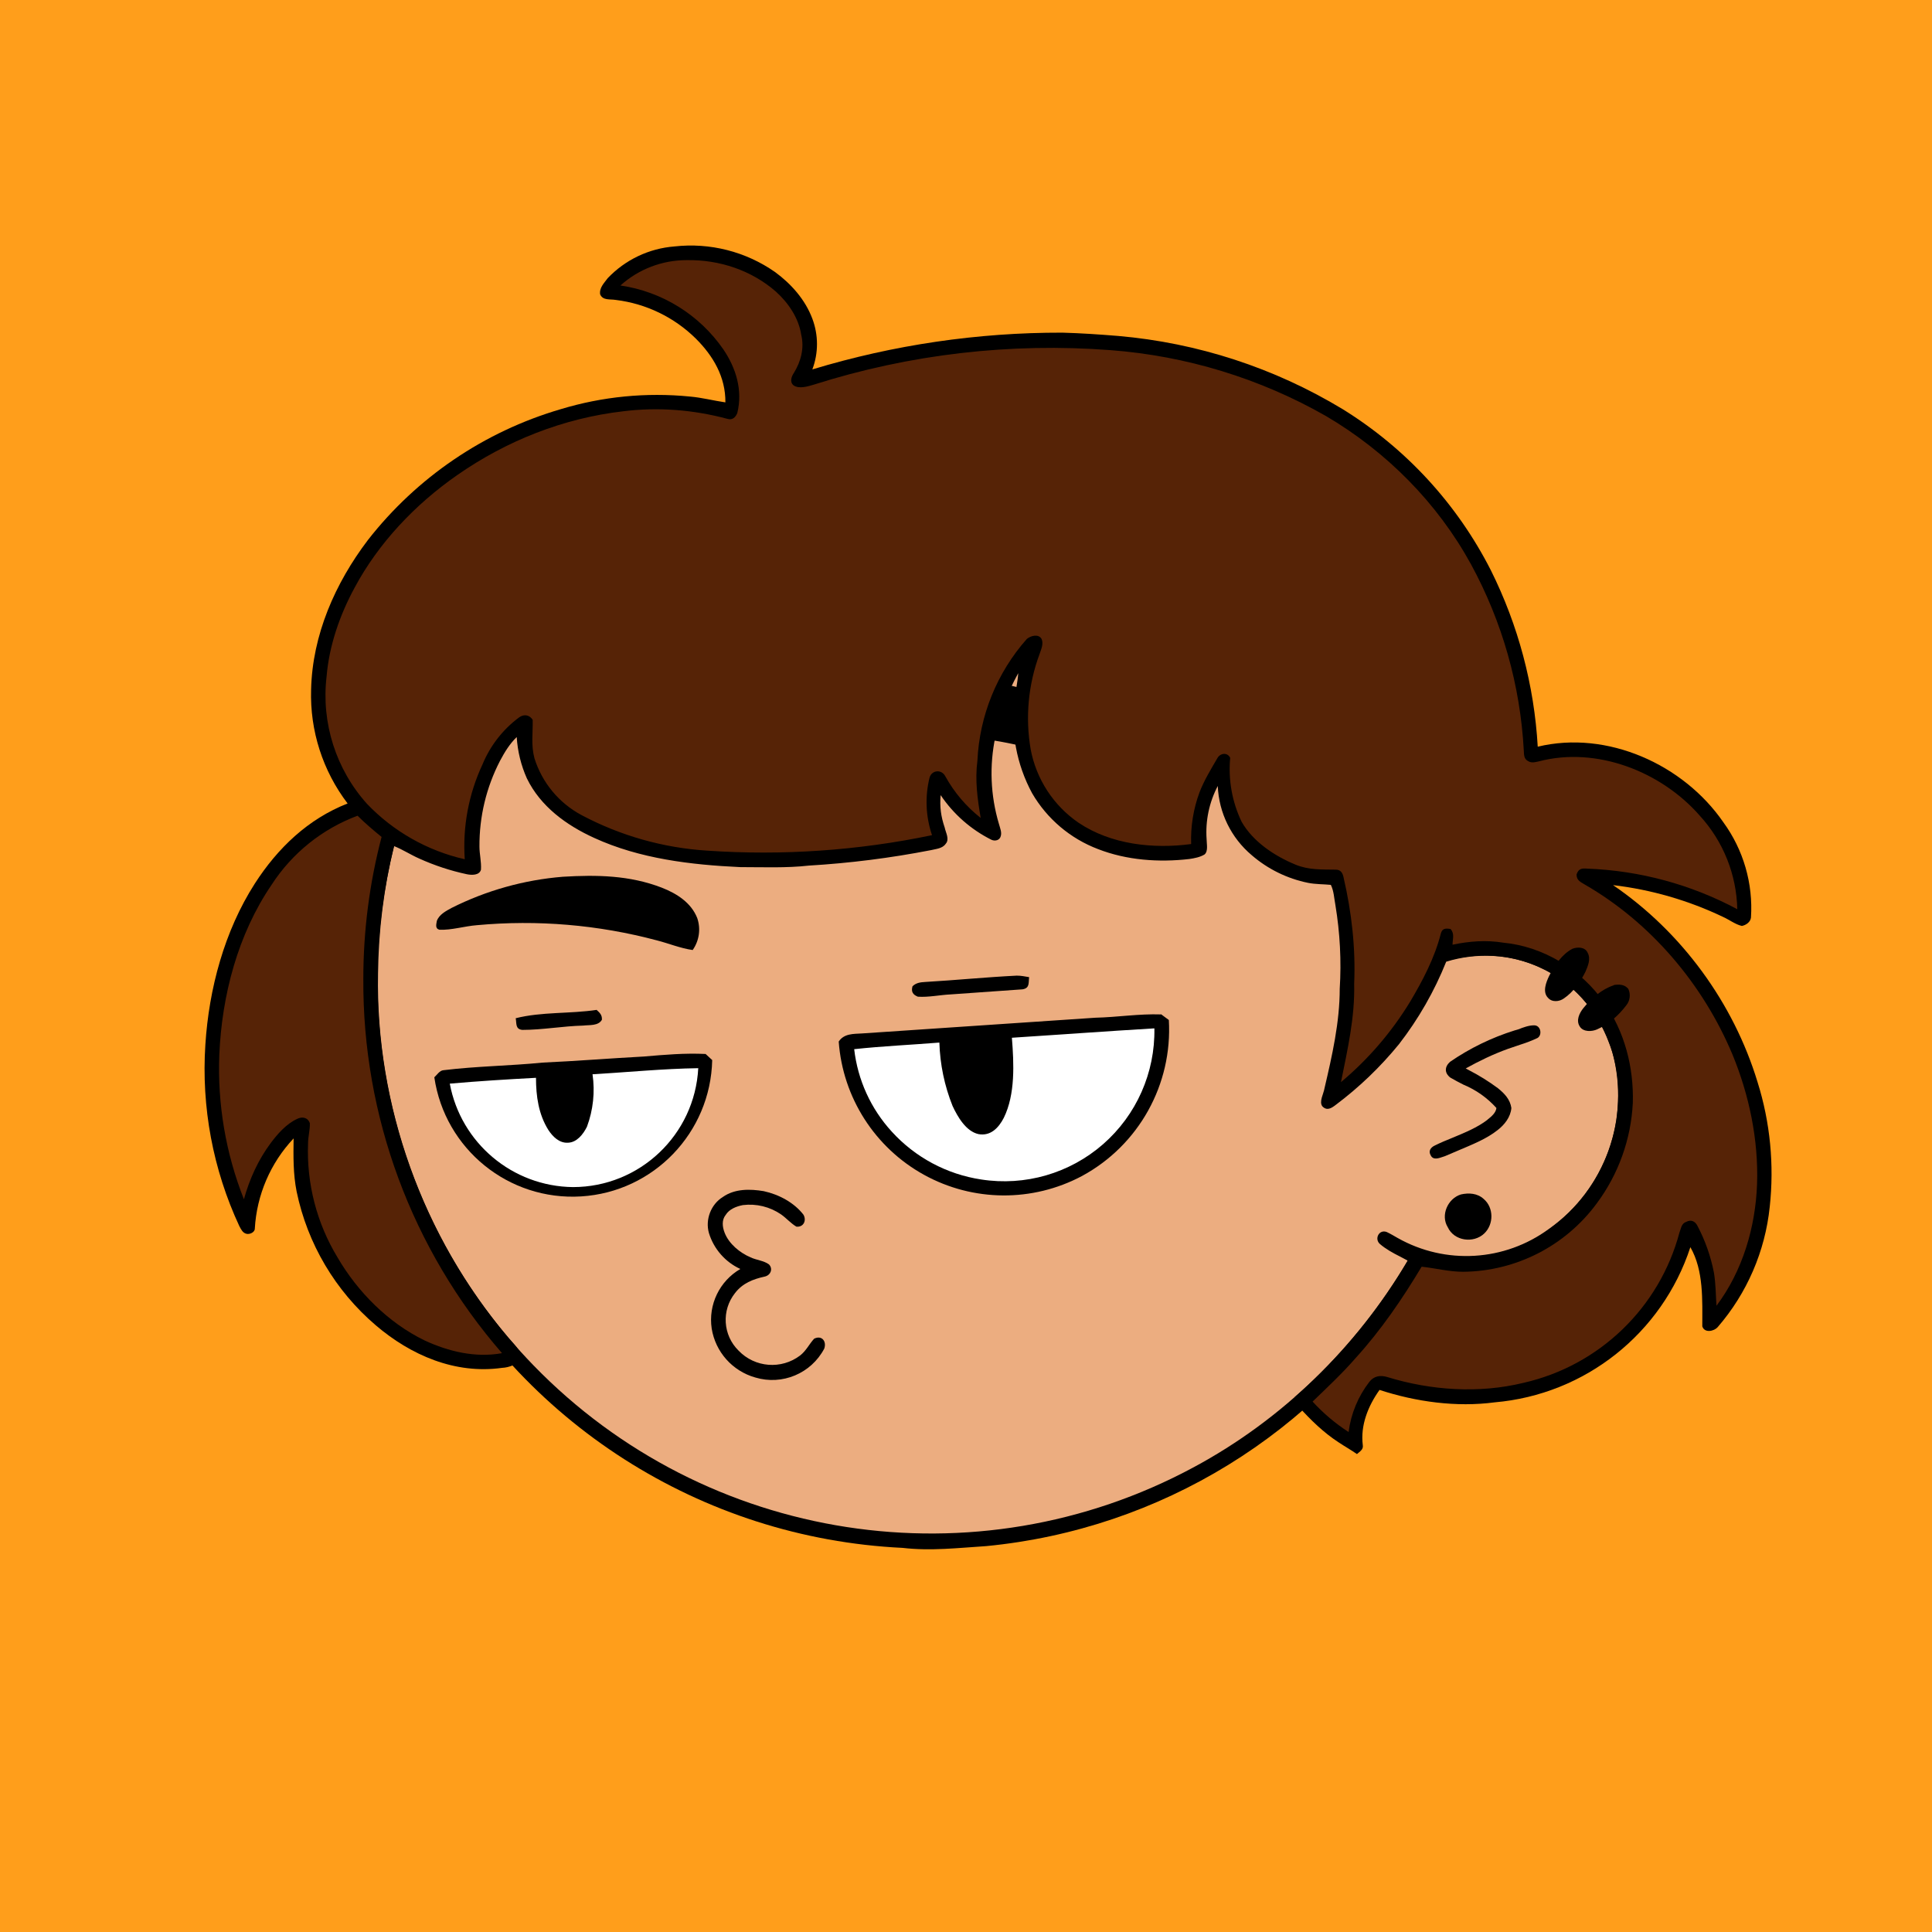
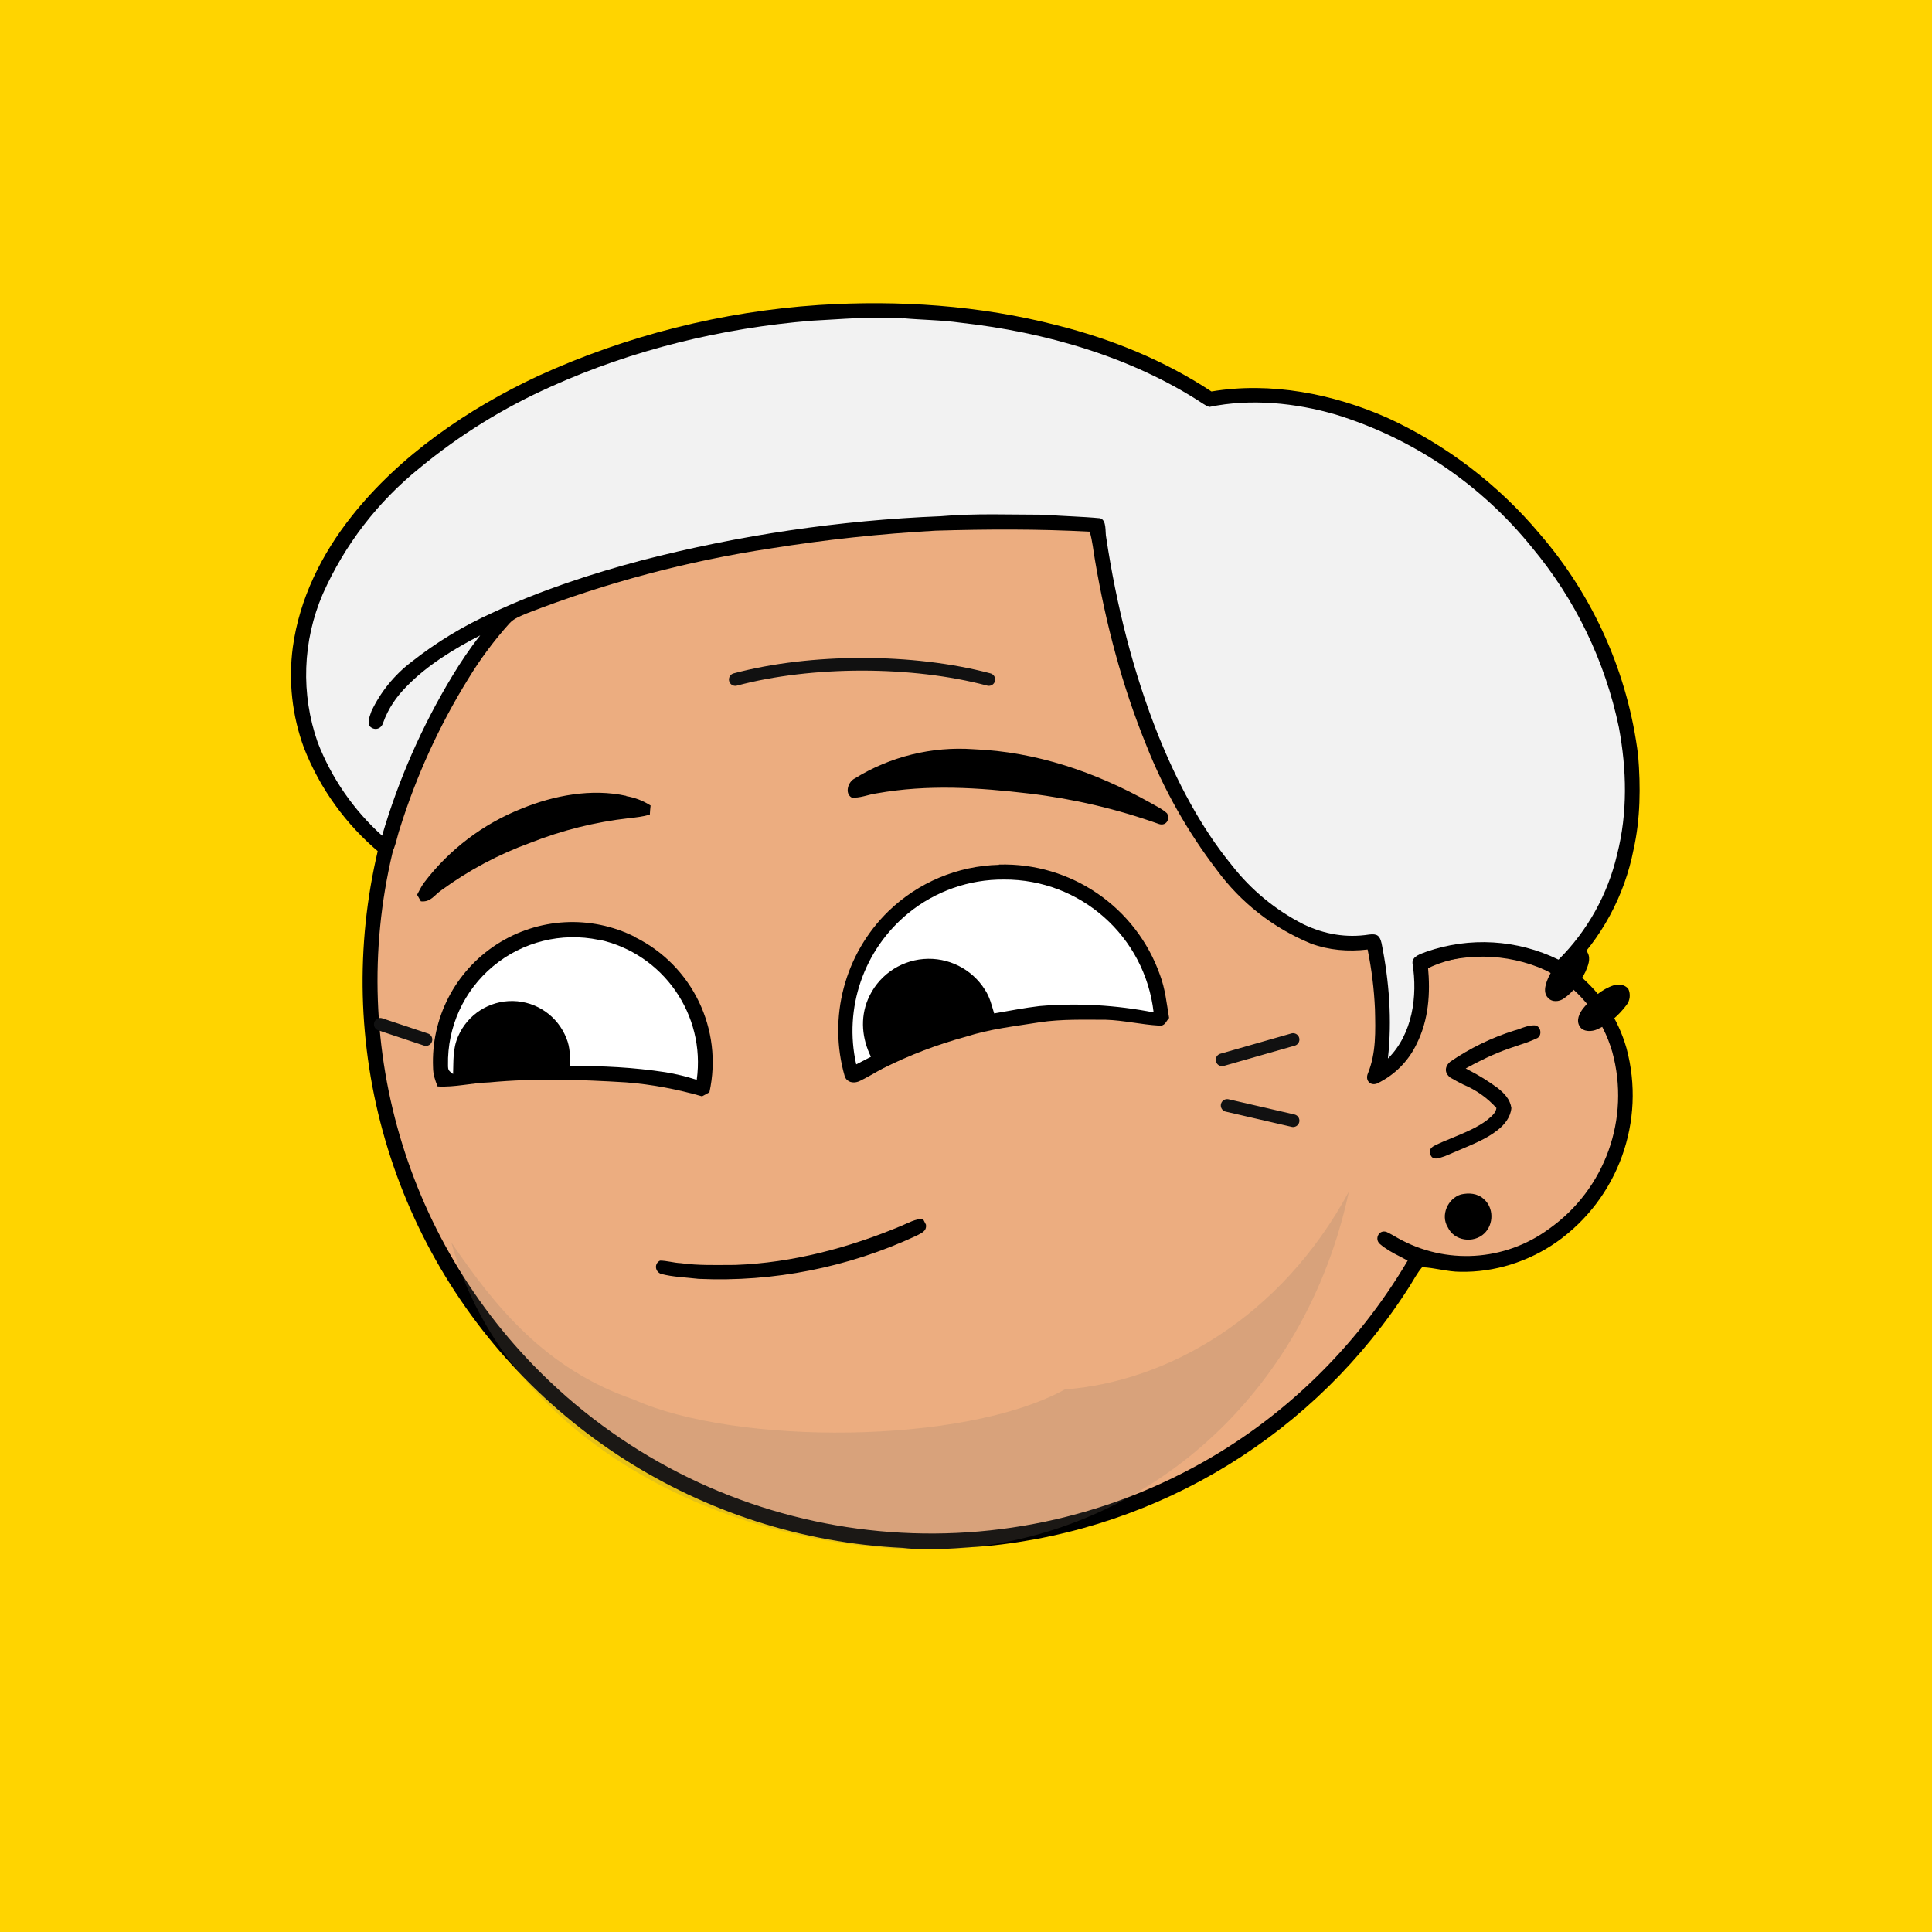
<svg xmlns="http://www.w3.org/2000/svg" viewBox="0 0 762 762" fill="none" shape-rendering="auto">
  <mask id="viewboxMask">
    <rect width="762" height="762" rx="0" ry="0" x="0" y="0" fill="#fff" />
  </mask>
  <g mask="url(#viewboxMask)">
-     <rect fill="#ff9e1b" width="762" height="762" x="0" y="0" />
+     <rect fill="#ffd400" width="762" height="762" x="0" y="0" />
    <path d="M396 164.8a224.8 224.8 0 0 1 104.8 42.4c6.2 4.9 12.5 9.4 18 15a225.4 225.4 0 0 1 71.8 149 58.5 58.5 0 0 1 50.9 42.2 71 71 0 0 1-27.6 76.5c-11 7.7-24.5 12-38 11.7-5 0-10-1.6-15-1.8-1.9 2.2-3.3 4.9-4.8 7.3A223.3 223.3 0 0 1 389 609.8c-11 .7-21.9 2-33 .7a223.7 223.7 0 0 1-178.8-342.3A223.4 223.4 0 0 1 352 163.5c14.6-1.4 29.4-.3 44 1.3Z" fill="#000" />
    <path fill-rule="evenodd" clip-rule="evenodd" d="M498.8 213.2A216 216 0 0 0 363 169c-13-.2-26.2 1.6-39 4a218 218 0 0 0-113.6 365.5 218.5 218.5 0 0 0 260.4 40.2c35-18.8 64.2-47.3 84.4-81.5l-3-1.6c-2.8-1.4-5.7-3-8-5-2.2-2-.3-5.8 2.7-4.7 1.5.7 3 1.6 4.4 2.4a55 55 0 0 0 59.6-3.6 64.5 64.5 0 0 0 25-69.8 53.1 53.1 0 0 0-24-31 52.6 52.6 0 0 0-47-2.8c-1.6.8-3.4 1.5-5 1.3-2.5-.2-2.8-4.2-.6-5.2 8-4 16.5-5.6 25.4-6.4a217 217 0 0 0-72-146.4c-4.4-4-8.7-8.1-13.9-11.3Zm107.6 196.2c2-1.2 1.3-5.1-1.4-5-2 0-4.2.8-6.2 1.6l-1.4.4a95.1 95.1 0 0 0-25.5 12.4c-2.2 2-2.2 4.4.1 6.2a92 92 0 0 0 5.2 2.8 36 36 0 0 1 13 9.2c-.2 1.9-2 3.4-3.4 4.5l-.2.2c-3.9 3-8.8 5-13.6 7-2.5 1-4.9 2-7.1 3.1-1.7.8-2.6 2.2-1.6 3.9 1 2 3.2 1.1 5 .5l.6-.2 5.4-2.3c5.4-2.3 11-4.5 15.4-8 2.7-2.1 5.1-5.1 5.4-8.7-.5-3.4-2.7-5.7-5.3-7.8a83 83 0 0 0-11.6-7.2l-1.1-.6c5.4-3 10.8-5.6 16.6-7.7l5-1.7a52 52 0 0 0 6.7-2.6Z" fill="#ecad80" />
    <g transform="translate(-161 -83)">
-       <path d="M562 467.8c1.7 0 3.2.3 4.9.6-.3 2.3.3 4.3-2.6 4.8l-28.3 2c-4.3.2-8.8 1.2-13 .9-2-.8-2.7-2-2.1-4.1 1.4-1.4 3.2-1.6 5-1.7 12-.7 24-1.9 36.1-2.5ZM396.3 481.3c1.3 1.2 2.2 2 2.1 3.9-1.4 2.5-5 2-7.4 2.3-8 .2-16 1.7-24 1.7-2.8-.3-2.2-2.5-2.6-4.6 10.3-2.6 21.4-1.7 32-3.3ZM618.9 483l3.1 2.3a65.6 65.6 0 0 1-34.2 61.5 65.4 65.4 0 0 1-96-53c2.1-3.2 5.8-3 9.2-3.2l92-6.2c8.7-.2 17.2-1.6 25.9-1.3Z" fill="#000" />
-       <path d="M616.3 488.6a59.2 59.2 0 0 1-68.3 59.6 59.7 59.7 0 0 1-35.3-18.9 57.9 57.9 0 0 1-14.8-32.5c11.2-1.2 22.4-1.7 33.6-2.6a73 73 0 0 0 5.2 25c2 4.3 5.3 10 10.2 11.1 4.8.9 8-2.5 10-6.4 4.6-9.3 4-21.5 3.2-31.6 18.7-1.2 37.5-2.6 56.2-3.7Z" fill="#fff" />
-       <path d="M415 499.7c8.1-.7 16.1-1.4 24.3-1l2.6 2.4a55.1 55.1 0 0 1-109.6 6.8c1-.9 2.1-2.7 3.6-2.8 13-1.6 26-1.7 39.1-3 13.4-.6 26.7-1.7 40-2.4Z" fill="#000" />
-       <path d="M436.4 504.3a49.5 49.5 0 0 1-49.4 46.9 50 50 0 0 1-48.6-40.8c11.3-1 22.7-1.7 34-2.3 0 7.2 1 14.4 4.9 20.6 1.7 2.6 4.3 5.2 7.7 5 3.5-.1 6-3.3 7.5-6.3a42 42 0 0 0 2.2-20.7c13.9-.8 27.8-2.2 41.7-2.4Z" fill="#fff" />
+       <path d="M555 424a65.3 65.3 0 0 1 63.5 43.5c2.1 5.6 2.6 11.1 3.6 17-1.3 1.4-1.6 3.3-4 3-7-.4-14-2.1-21-2.3-8.8 0-17.4-.3-26.1 1-9.9 1.6-19.5 2.6-29.1 5.7a175 175 0 0 0-32.5 12.4c-3.3 1.7-6.5 3.8-9.9 5.3-2 .7-4.4.3-5.3-2a65.6 65.6 0 0 1 17.2-65.2 65 65 0 0 1 43.6-18.3Z" fill="#000" />
+       <path d="M557 429.9a59.1 59.1 0 0 1 59 52.4c-14.8-2.9-30-3.8-45-2.5-6 .7-12 1.9-17.9 2.9-1-3.3-1.7-6.4-3.6-9.3a26.1 26.1 0 0 0-46.2 3.8c-3.1 7.4-2.3 15.5 1.2 22.6l-5.8 3a60 60 0 0 1 20.5-59.6 59 59 0 0 1 37.8-13.3Z" fill="#fff" />
+       <path d="M411.4 452.6a55 55 0 0 1 29.4 61.2l-2.9 1.6c-9.8-2.8-19.7-4.7-29.9-5.5-17.9-1.1-36.1-1.7-54 0-7 .2-13.5 2-20.4 1.6-1-2.4-1.8-4.8-1.8-7.5a55 55 0 0 1 79.6-51.5Z" fill="#000" />
+       <path d="M397.2 453.6a49.6 49.6 0 0 1 38.6 55.3 83 83 0 0 0-12.3-3c-12.4-1.9-25-2.6-37.6-2.4-.1-3.9 0-7.4-1.5-11a23.1 23.1 0 0 0-42.7-.8c-2.2 5-1.8 9.7-2 14.9-1.7-1.3-2-1.4-2-3.5a49.4 49.4 0 0 1 59.5-49.4Z" fill="#fff" />
    </g>
    <g transform="translate(-161 -83)">
-       <path d="M531 352.3a85.8 85.8 0 0 1 60.6 15.1 82.9 82.9 0 0 1 29 33c1 3-.4 3.8-2.6 5.3-4-2.2-6.9-5.6-10.5-8.3-13-9.7-28-16.3-43.7-20.2-15-3.5-30.6-5-45.8-2.8-4.8.4-9.3 2-14 2.7-2.4.2-5.1-1.2-4.2-4 1.9-4.2 4.2-8.6 7.6-11.7a45 45 0 0 1 23.6-9ZM383 428.8c13.4-.8 26.3-.6 39 4.3 5.9 2.3 11.6 5.9 14 12a14 14 0 0 1-1.8 12.6c-4.9-.7-9.4-2.6-14.1-3.8a203 203 0 0 0-71-6c-5 .4-10 2-14.8 1.8-1.8-.5-1.2-2.2-1-3.5.9-2.5 3.6-3.9 5.8-5.1a119.2 119.2 0 0 1 43.9-12.3Z" fill="#000" />
+       <path d="M545 378.5c24.7 1 48 9 69.5 21 2.2 1.3 4.9 2.5 6.8 4.3 1.3 2.4-.4 5.1-3.2 4.2a234.2 234.2 0 0 0-51-12c-20.4-2.4-40-3.7-60.3-.1-3.2.4-6.9 2.1-10 1.6-2.7-1.7-1.3-6.1 1.2-7.4a78.6 78.6 0 0 1 47-11.6ZM408 397c3.5.6 6.6 1.8 9.6 3.7a54 54 0 0 0-.3 3.6c-2.7.8-5.5 1.1-8.2 1.4a152 152 0 0 0-38.9 9.7 140.6 140.6 0 0 0-35.1 18.7c-2.9 2-4.2 4.8-8.1 4.4l-1.5-2.6c.9-1.6 1.6-3.2 2.7-4.7a90 90 0 0 1 38.6-29.3c12.7-5.2 27.6-8 41.2-5Z" fill="#000" />
    </g>
    <g transform="translate(-161 -83)">
-       <path d="M462.2 552.8c6 1.3 12 4.5 15.7 9.3 1.3 2.3 0 5-2.8 4.7-2.2-1.3-4-3.4-6-4.8a21.9 21.9 0 0 0-15.1-3.7c-2.6.5-5.4 1.6-6.8 3.9-1.6 2-1.3 4.7-.4 7 1.7 4.4 6 7.9 10.2 9.7 2.3 1.1 5.3 1.3 7.3 2.8 1.7 1.8.6 4.3-1.7 4.8-4.6 1-8.7 2.6-11.7 6.5a17 17 0 0 0 1.4 22.7 18.3 18.3 0 0 0 24.3 1.9c2.4-1.9 3.5-4.4 5.5-6.6 3-1.5 5 1 4 3.9a23.2 23.2 0 0 1-27.2 11.4 24 24 0 0 1-17.2-19.3 23.2 23.2 0 0 1 11.3-23.5 23 23 0 0 1-12.4-14.2c-1.5-5.3.8-11.3 5.5-14.2 4.7-3.3 10.7-3.2 16.1-2.3Z" fill="#000" />
+       <path d="m525 563.7 1.2 2.3c.4 2.7-2 3.4-3.8 4.4a184 184 0 0 1-85.8 17c-5-.6-10.2-.7-15-2-2.3-1-2.6-4-.3-5.2 2.7 0 5.5.9 8.2 1 7.2 1 14.3.7 21.5.7 22.5-.8 45-6.8 65.7-15.5 2.8-1.2 5.2-2.6 8.3-2.7Z" fill="#000" />
    </g>
    <g transform="translate(-161 -83)" />
    <g transform="translate(-161 -83)" />
    <g transform="translate(-161 -83)">
-       <path d="M427 180.2a58 58 0 0 1 39.7 10.1c6.4 4.7 11.9 10.9 14.7 18.4a28.3 28.3 0 0 1 0 20 338 338 0 0 1 98.6-14.5c7.3.2 14.7.7 22 1.3a205.3 205.3 0 0 1 88.6 28.9 160.1 160.1 0 0 1 58.4 63.5 179 179 0 0 1 18.5 69.6c27.4-6.6 57.5 7 73.2 29.8a57.4 57.4 0 0 1 10.9 37.6c-.2 1.8-2 3-3.6 3.3-2.6-.6-5-2.5-7.5-3.6a138.2 138.2 0 0 0-43.3-12.5c27 18.4 47.5 46.4 57 77.7 5 15.9 6.6 32.7 4.8 49.2a86 86 0 0 1-20.5 47.4c-1.6 1.8-5.3 2.4-6.1-.3 0-10.2.6-22-4.7-31.2a89.3 89.3 0 0 1-77.2 61.2c-15.1 2-31-.2-45.4-4.9-4.5 6.3-7.6 14-6.6 21.8.3 1.7-1.2 2.5-2.3 3.5-2.3-1.6-4.8-3-7.2-4.6-6-3.9-11-8.8-15.8-14.1-1-1-1.2-2.3-1.5-3.8 18.3-16 34-35.2 46-56.3 1.4-2.7 4-1.5 6.3-1a56 56 0 0 0 48.5-9.2 65.7 65.7 0 0 0 26-42.5c1.4-10.4 1-20.9-2.9-30.7-4.8-13-14.5-24-27.2-29.7-11.6-5.4-25-6-37-2.3a135 135 0 0 1-18.6 32.5 142.4 142.4 0 0 1-25 24c-1.7 1.3-3.4 2.4-5.2.6-1.5-1.8.5-5.1.8-7.2 3-12.8 6-26 6-39.2.7-11 .1-22.1-1.7-33-.5-2.6-.6-5.6-1.8-8-3-.3-6-.2-9-.8a48.8 48.8 0 0 1-22.2-10.9 37.7 37.7 0 0 1-13.4-27.3 39.2 39.2 0 0 0-4.4 21c0 1.8.7 4.7-.8 6-1.8 1.1-4 1.5-6 1.8-12 1.4-24.7.5-36-3.9a51 51 0 0 1-26-22 61.5 61.5 0 0 1-6.9-37.4c.4-3.4 1.2-6.6 1.4-10-4.3 7.9-7.6 16-9 25A69.7 69.7 0 0 0 555 408c.4 1.5 1.2 3.3.7 4.8-.4 1.6-2.2 2.1-3.7 1.4a52.4 52.4 0 0 1-20-17.6c-.4 4.6.1 8.4 1.6 12.8.4 2 2 4.6.4 6.4-1.3 1.9-3.8 2-5.8 2.5a365 365 0 0 1-48.2 6.1c-8.9 1-18 .6-27 .6-19.5-.9-39.7-3.3-57.6-11.5-11-5-21.2-12.4-26.6-23.5a47 47 0 0 1-4-16.3c-2.8 2.7-4.8 6-6.6 9.4a72.5 72.5 0 0 0-8.1 33.8c0 3 .8 6 .6 9.1-.6 2.3-3.7 2.2-5.6 1.8a92.6 92.6 0 0 1-18.8-6.2c-3.4-1.5-6.4-3.5-9.9-4.9a222 222 0 0 0-6.3 50.2c-1 52 17.7 104 51.3 143.6 2.3 2.7 4.9 4.8 5.4 8.6a12 12 0 0 1-7.8 3.4c-18.5 2.6-36-5-49.8-16.8A94.6 94.6 0 0 1 278 553c-1.4-7-1.3-13.9-1.2-21a56.6 56.6 0 0 0-15.3 35.6c0 1.4-2 2.4-3.4 2-1.4-.4-2-1.7-2.7-3A146.7 146.7 0 0 1 242 495c1.4-22 7.5-44.8 19.5-63.5 9-14 21-25.5 36.6-31.6a70.5 70.5 0 0 1-14.4-44.9c.5-21.6 9.5-42 22.4-59a149.9 149.9 0 0 1 76-51.6 131 131 0 0 1 51-5c4.7.4 9.2 1.6 14 2.3.1-10-4.8-18.3-11.6-25.1a54.3 54.3 0 0 0-31.6-15.3c-2.3-.4-5.1.3-6.2-2.2-.4-2.6 1.6-4.5 3-6.4a40.7 40.7 0 0 1 26.3-12.5Z" fill="#000" />
-       <path d="M432 185.6c12.7-.2 25.4 4 35 12.4 4.9 4.4 9 10.4 10 17 1.3 5.2-.1 10.6-2.9 15.1-1 1.5-1.7 3.6-.1 4.9 2.2 1.5 5.6.4 8-.3a309 309 0 0 1 117-13.6 202.5 202.5 0 0 1 85 26c23.8 14 43.9 34.2 57.2 58.5A173 173 0 0 1 762 379c.1 1.8 0 3.4 1.9 4.3 1.3.7 2.6.3 4 0 22.8-6 48.3 4 63.5 21.4a56.4 56.4 0 0 1 14.8 36.9 136.2 136.2 0 0 0-59.1-16c-2.3-.2-3.5 0-4.3 2.3 0 2.4 1.7 3 3.3 4 26 15 46.6 39.3 58.2 67 6.6 16 10.3 33.7 9.7 51.1-.6 17-5.7 34.3-16 48-.3-4.4-.3-8.8-1-13a67 67 0 0 0-6.5-18.5c-.9-1.8-2.5-2.6-4.4-1.6-2 .7-2 2.5-2.7 4.2a82.6 82.6 0 0 1-61.5 59.3c-17.6 4.3-36.6 3-53.8-2.3-2.7-.8-5.2-.4-7 1.9a40.9 40.9 0 0 0-8.2 19.8 72.2 72.2 0 0 1-14.2-12c5.8-5.6 11.7-11.1 17-17.2 10-11 18.4-23.3 26-36 5.6.6 10.8 2 16.4 2a66.2 66.2 0 0 0 52.7-27A72.4 72.4 0 0 0 805 518c.4-14-3.2-28.2-11.4-39.7-9-12.9-23.9-22-39.7-23.5-6.7-1.1-13.3-.6-20 .8 0-2.3.9-4.3-.8-6.2-1.9-.3-3.2-.3-3.8 1.7-2.4 9.6-7.2 18.7-12.2 27.1a129 129 0 0 1-27.2 31.6c2.6-13 5.5-25.4 5.2-38.8.6-14.2-1-28.2-4.2-42-.3-1.6-1.1-3-3-3-5.5-.1-10.7.2-16-2-8.2-3.4-16.7-9-21.2-16.9a48 48 0 0 1-4.5-25.2c-1.1-2.3-4-1.9-5.1.2-2.5 4.3-5.2 8.7-7 13.4a53.4 53.4 0 0 0-3.3 20.4c-15 2-31.6.2-44.4-8.4a45.2 45.2 0 0 1-18.9-29 72.5 72.5 0 0 1 3.5-37.5c.6-1.8 1.7-4.1.8-6-1.2-2.1-4.2-1.3-5.8 0a77.9 77.9 0 0 0-19.5 48c-1 7.7 0 15 1.3 22.6a54 54 0 0 1-14-16.5c-1.5-2.8-5.4-2.4-6.2.7a40.4 40.4 0 0 0 1 22.6 325.7 325.7 0 0 1-88.7 6.1 122 122 0 0 1-49.5-14 38.4 38.4 0 0 1-18.6-22.4c-1.4-5.2-.6-10-.7-15.2-1.3-2-3.4-2.3-5.3-1a44 44 0 0 0-14.5 18.6 76.3 76.3 0 0 0-7 37.4 77 77 0 0 1-38.5-21.8 64 64 0 0 1-16-50.2c1-12.2 5.2-24.3 11-35 9.5-17.8 24-33 40.5-44.5 19.5-13.6 42-22.5 65.6-25.2 13.7-1.7 27.6-.6 41 3 2 .6 3.2-.6 3.9-2.3 2.2-9-.5-17.7-5.5-25.1a59.9 59.9 0 0 0-40.6-25.2 39 39 0 0 1 26.2-10ZM302 404.7c3 3 6.2 5.7 9.5 8.4a220.7 220.7 0 0 0-7.2 55.9A223 223 0 0 0 359 616.7c-10.4 1.9-21-.6-30.5-5-14.4-7-26.4-19.1-34.4-32.8a80.6 80.6 0 0 1-11.6-44.9c0-2.7.8-5.4.7-8-.8-2.3-3-2.7-5-1.7-4.3 2-7.7 5.9-10.4 9.5-5 6.7-8.4 14.3-10.6 22.2a140 140 0 0 1-9.7-57c1-23.4 7.3-47.5 20.6-67a69.2 69.2 0 0 1 34-27.3Z" fill="#562306" />
+       <path d="M484 203.3c31.3-2 63.4.1 93.9 8 21.5 5.4 42.2 13.8 60.9 26.1 23.4-3.9 47.9.9 69.4 10.4a172.1 172.1 0 0 1 60.1 45.8 164.6 164.6 0 0 1 38.8 87.4c1 12.2.9 25-1.8 37a91.5 91.5 0 0 1-26.1 48.2c-1.9 1.5-3 2.2-5.4 1a61.1 61.1 0 0 0-49.6-3c1 10.6.3 21-4.5 30.6a33 33 0 0 1-15.7 15.6c-2.7.9-4.6-1.4-3.5-4 3.3-8.1 3-16.7 2.8-25.4a149 149 0 0 0-2.9-23.5c-7.6.9-15.3.3-22.5-2.4a87.2 87.2 0 0 1-37-29 205 205 0 0 1-27.8-49.2c-9.5-23.3-16-48-20.2-72.8-.7-3.9-1-7.7-2.1-11.4-20.3-1.1-40.6-1-60.8-.4a631.8 631.8 0 0 0-65 7 452.8 452.8 0 0 0-96.2 25.6c-2.5 1.1-5 1.9-6.9 4a145.6 145.6 0 0 0-16.2 21.8 258.6 258.6 0 0 0-27 59.1c-1.1 3.2-1.6 6.8-3.2 9.7-1.4 1.6-3.4 1-4.8-.2a102.5 102.5 0 0 1-29.8-41.3 83.1 83.1 0 0 1-4.4-39.8c2.6-19 11.3-36.6 23.2-51.6 19-24 45.9-42.4 73.5-55.3a317.4 317.4 0 0 1 110.8-28Z" fill="#000" />
+       <path d="M517 208.5c7.7.7 15.3.7 23 1.8 33.2 3.7 67.5 13.5 95.6 32 .8.5 1.6 1 2.4 1.2 16.3-3.4 34-1.6 49.8 3a160 160 0 0 1 77.4 52.4 162.1 162.1 0 0 1 34.3 71c3.1 16.7 3.5 33.6-.7 50.1a86.2 86.2 0 0 1-23.1 41.5 67.8 67.8 0 0 0-52.2-3.1c-2 .8-5.6 1.7-5.4 4.5 2.1 13 0 28-9.7 37.6 1.7-15.1.5-30.6-2.5-45.5-.7-3-1.8-3.8-4.9-3.4-9 1.4-17.6-.1-25.8-4a84 84 0 0 1-28.4-23.4c-12.3-15-21.6-33-28.9-51-10-25.1-16.6-51.6-20.6-78.2-.5-2.2.3-6.8-2.4-7.6-7.3-.7-14.6-.8-21.9-1.4-13.6 0-27.4-.6-41 .6A560.9 560.9 0 0 0 414.1 304c-20 5.3-40 11.9-58.7 20.6a153 153 0 0 0-32.3 19.6 53 53 0 0 0-15.6 19.3c-.6 1.9-1.6 3.8-.8 5.8 1.8 2 4.6 1.4 5.4-1.2 2-5.6 5.2-10.3 9.4-14.5 8.1-8.3 18.6-14.7 28.9-20-4 5-7.6 10.4-11 16a265.7 265.7 0 0 0-27.7 63 96.2 96.2 0 0 1-25.4-36.8 80.5 80.5 0 0 1 2-58.5 133 133 0 0 1 38.2-49.7 225 225 0 0 1 52-32.2c32.2-14.5 67.3-23 102.5-25.9 12-.6 23.9-1.8 36-.9Z" fill="#f2f2f2" />
    </g>
    <g transform="translate(-161 -83)">
      <path d="M781.2 457.2c2.1-.8 5-.7 6 1.6 1.3 2.4.1 5.2-.9 7.5-2 4-4.8 8-8.5 10.5-1.8 1.3-4.7 1.6-6.3-.3-2.2-2.3-.7-6.1.5-8.6 2-4 5.1-8.6 9.2-10.7ZM797.5 471.5c2.1-.3 4.2-.3 5.7 1.5 1 2 .7 4.7-.7 6.4-3 4-7 7.6-11.6 9.6-2 .9-5.4 1.1-6.8-1.1-1.6-2.4-.2-5.3 1.4-7.3 3.1-3.8 7.3-7.5 12-9ZM737.2 554.1c3.1-.7 6.5-.5 9 1.8 4 3.4 4 10 .2 13.6-4.2 4-11.9 3-14.4-2.5-2.9-4.7 0-11.3 5.2-12.9Z" fill="#000" />
    </g>
  </g>
+   <path d="M178 490 C200 570 290 614 375 611 C452 606 515 550 532 470 C505 520 460 545 420 548 C380 570 290 570 250 552 C215 540 195 515 178 490 Z" fill="#8a7a6a" fill-opacity="0.2" />
+   <path d="M482 418 L510 410 M484 436 L510 442 M168 410 L150 404" fill="none" stroke="#111111" stroke-width="5" stroke-linecap="round" />
+   <path d="M290 268 C320 260 360 260 390 268" fill="none" stroke="#111111" stroke-width="5" stroke-linecap="round" />
</svg>
